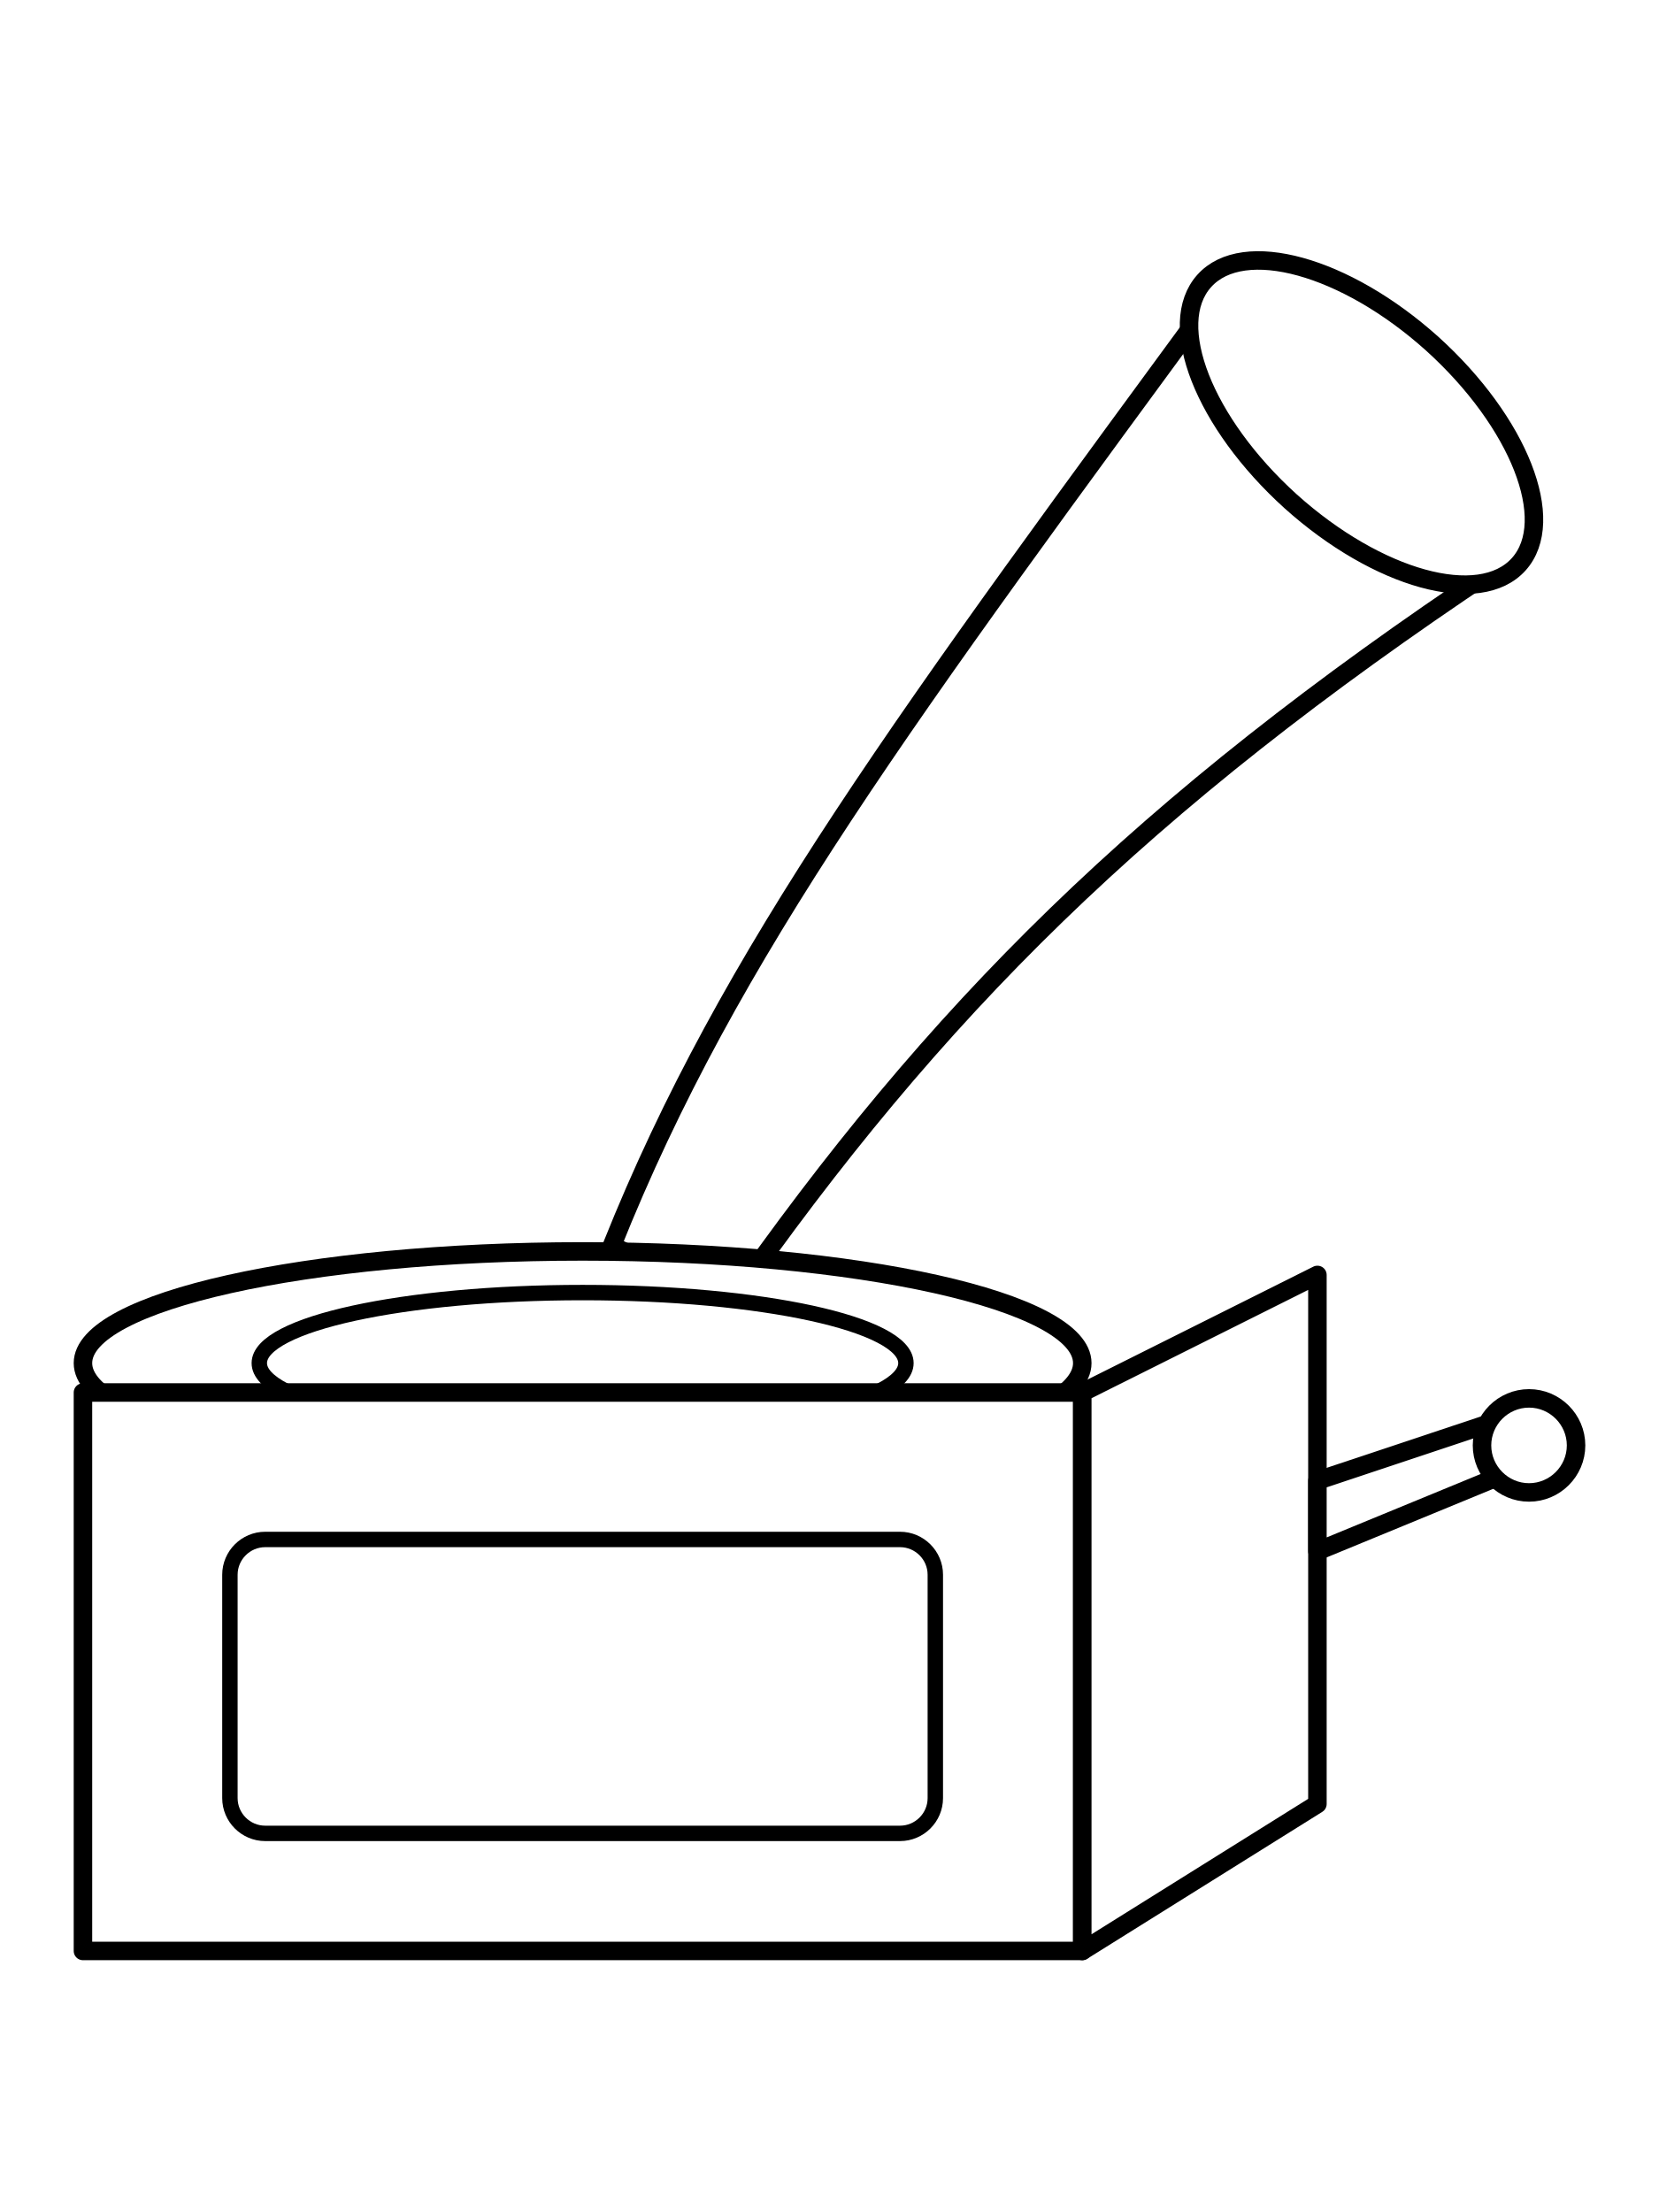
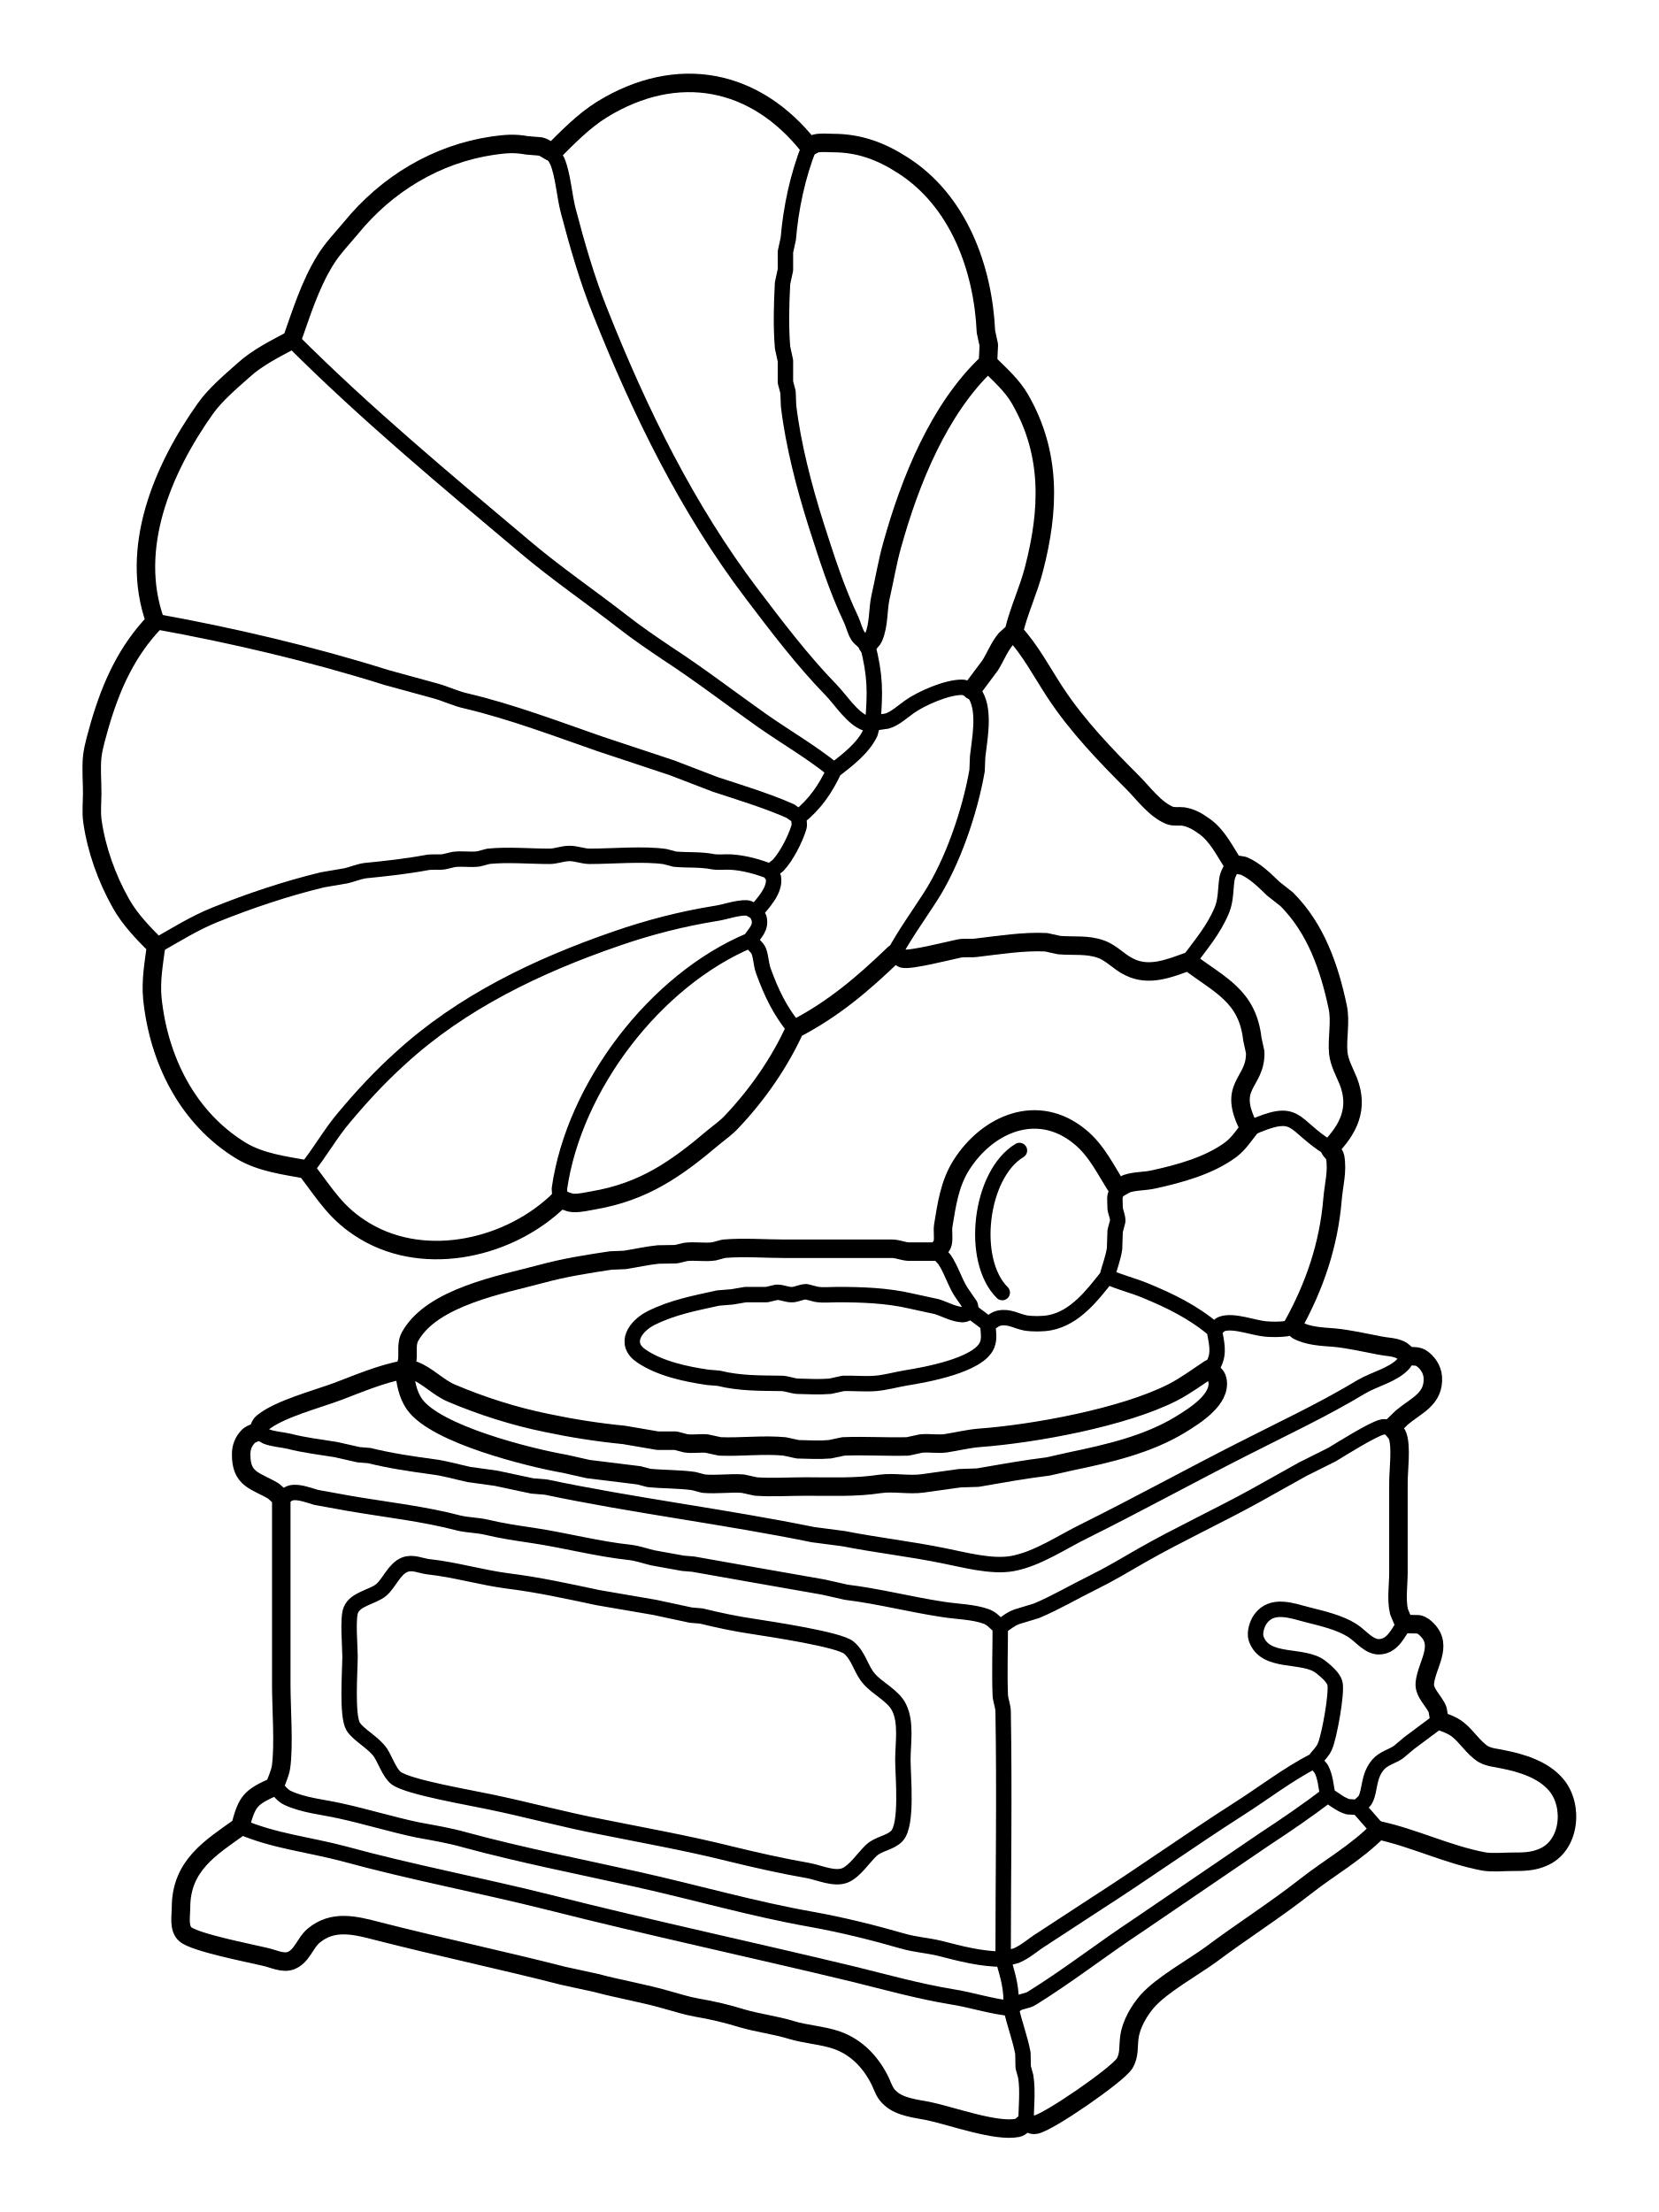
<svg xmlns="http://www.w3.org/2000/svg" version="1.1" viewBox="0 0 600 800" width="5.607in" height="7.476in" role="img" aria-label="The Phonograph, a picture to color">
  <rect width="600" height="800" fill="#fff" />
-   <g transform="translate(-55.039 -59.773) scale(1.063)" fill="#fff" data-bw="white" stroke="#000" stroke-width="6.292" stroke-linecap="round" stroke-linejoin="round">
-     <path d="M260 480 C300 380 360 300 470 150 L560 250 C440 330 370 400 300 500 Z" />
-     <path d="M568.5 248.2 C555.2 263 520.5 253.4 490.9 226.8 C461.4 200.1 448.2 166.6 461.5 151.8 C474.8 137 509.5 146.6 539.1 173.2 C568.6 199.9 581.8 233.4 568.5 248.2 Z" />
-     <path d="M420 520 C420 541 343.9 558 250 558 C156.1 558 80 541 80 520 C80 499 156.1 482 250 482 C343.9 482 420 499 420 520 Z" />
-     <path fill="none" stroke-width="5.243" d="M360 520 C360 533.3 310.8 544 250 544 C189.2 544 140 533.3 140 520 C140 506.7 189.2 496 250 496 C310.8 496 360 506.7 360 520 Z" />
-     <path d="M80 530 L420 530 L420 720 L80 720 Z" />
-     <path d="M420 530 L500 490 L500 670 L420 720 Z" />
-     <path fill="none" stroke-width="5.243" d="M142 580 L358 580 C364.6 580 370 585.4 370 592 L370 668 C370 674.6 364.6 680 358 680 L142 680 C135.4 680 130 674.6 130 668 L130 592 C130 585.4 135.4 580 142 580 Z" />
-     <path d="M500 560 L560 540 L568 556 L500 584 Z" />
-     <path d="M588 548 C588 556.8 580.8 564 572 564 C563.2 564 556 556.8 556 548 C556 539.2 563.2 532 572 532 C580.8 532 588 539.2 588 548 Z" />
+   <g transform="translate(-11.199 -13.534) scale(1.036)" fill="#fff" data-bw="white" stroke="#000" stroke-width="6.454" stroke-linecap="round" stroke-linejoin="round">
+     <path fill="none" stroke-width="5.379" d="M293.3 64.3 C289.3 74.4 286.9 85.6 286 96.4 L285 101 L285 107.3 L284 111.9 C283.6 119.1 283.4 127.1 284 134.4 L285 139 L285 146.5 L285.9 149.9 L286.1 154.8 C287.7 168.3 291.5 182.9 295.6 195.9 C299.3 207.4 302.8 218.6 308 229.5 C308.8 231.3 309.2 233.2 310.2 234.9 C311.1 236.3 312.6 237.1 313.7 238.3 M203.7 66.3 L205.4 69.4 C207.4 74.3 207.8 81.4 209.2 86.7 C212.3 98.5 215.8 110.7 220.4 122.1 C234.2 156.8 250.7 190.6 273.3 220.4 C282.2 232.1 290.8 243.5 301 254 C304.3 257.4 308.5 264.1 313.2 265.6 C313.9 265.9 314.8 265.2 315.5 265.5 M112.7 131.7 C138.5 157.5 166.3 180.6 194.1 204 C205.1 213.3 217 221.4 228.3 230.2 C233.3 234.1 238.6 237.7 243.8 241.2 C255 248.5 265.8 256.8 276.7 264.5 C285.1 270.4 294 275.5 302 282 M65 230 C92.1 234.9 119.4 241.3 145.8 249.6 L162.6 254.2 C166.4 255.2 169.9 257 173.7 257.8 C189.3 261.5 204.9 267.4 220.1 272.7 L245.4 281.1 L260.5 286.9 C269.3 289.8 278.3 292.5 286.7 296.2 L289.7 298.3 M313.7 238.3 C316.4 249 316.4 254.5 315.5 265.5 M350 254 L351.5 255.9 C354.7 261.7 352.8 271 352.1 277.2 L351.9 282.1 C349.4 296.4 343.4 314.1 335.5 326.3 C331.3 332.8 326.7 339.2 323 346 M350 254 C348.9 253.9 348 253 346.7 253 C341.5 252.9 332.5 256.8 328.3 259.8 C326 261.4 323.1 264.1 320.4 264.8 L315.5 265.5 M315.5 265.5 L314.6 269 C312 274.4 306.6 278.4 302 282 M302 282 C298.9 288.6 295.3 293.8 289.7 298.3 M289.7 298.3 C289.5 299.5 290.1 300.6 289.7 301.9 C288.4 306.1 285.4 312 282.4 315.2 L279.7 317.3 M441.3 314.7 C440.6 316.5 439.4 318 439.1 320.1 C438.6 323.7 438.8 327.2 437.4 330.7 C434.5 337.7 430.1 342.7 425.7 348.7 M279.7 317.3 C275.3 315.6 270.7 314.3 265.9 314 C263.9 313.9 261.8 314.2 259.8 313.9 C255.2 313 250.9 313.4 246.4 313 L243 312.1 C235.6 311 224.5 312 216.7 312 C214.3 312 212.1 311 209.6 311 C207.2 311 205 312 202.6 312 C195.6 312 188.2 311.3 181.3 312 L177.9 312.9 C175.1 313.3 172.1 312.7 169.2 313.1 L165.8 313.9 C163.8 314.2 161.7 313.8 159.7 314.2 C152.7 315.5 145.4 316.3 138.3 317 C136.1 317.3 133.8 318.3 131.6 318.8 L123.4 320.2 C110.6 323.3 98.1 327.5 85.9 332.4 C78.7 335.3 72 339.5 65.3 343.3 M279.7 317.3 C279.7 318.1 280.6 318.6 280.8 319.4 C281.6 323.8 277.1 328.4 274.7 331.3 M274.7 331.3 C273.5 331.1 272.8 330.1 271.4 330 C268 329.9 264.2 331.4 260.9 331.9 C249 333.8 237.3 336.8 225.8 340.8 C198.6 350.2 172.1 362.8 150.6 382.5 C143.6 388.8 137 395.9 131 403.1 C126.1 408.8 122.5 415.5 117.7 421.3 M274.7 331.3 L275.8 333.6 C276.6 337.1 274.3 338.7 272.7 341.3 M272.7 341.3 C239.5 355.2 211.2 392.4 206.1 428 L206.3 431.7 M272.7 341.3 C273.5 342.7 275.1 343.6 275.7 345.1 C276.5 347.2 276.5 349.8 277.3 352 C280.1 359.7 283.1 366 288.3 372.3 M447 407 C464.4 399.2 461.3 405.6 475 414 M401 428 C400.8 429.1 400.1 429.9 400 431.3 L400.1 434.9 C400.3 436.5 401.1 437.8 401 439.4 L400.1 442.8 L399.9 448.9 C399.5 452 398.1 455.6 397.3 458.7 M338 450 L340.5 452.7 C342.8 456.1 344 460.3 346.2 463.9 L349.5 468.7 L350 471 M397.3 458.7 C401.6 460.7 406 461.7 410.4 463.5 C419.2 467.1 427.4 471.1 434.7 477.3 M397.3 458.7 C392.1 465.3 386.1 473.1 377.4 474.8 C374.9 475.3 371.3 475.3 368.8 474.9 C365.7 474.3 363.1 472.5 359.7 473.2 C358 473.5 357.1 474.7 355.7 475.3 M350 471 L355.7 475.3 M350 471 C348.9 471.1 348.1 472 346.7 472 C343.6 471.8 340.7 470.1 337.8 469.2 L328.6 467.2 C320.4 465.3 311.6 465 303.2 465 C300.8 465 298.1 465.3 295.8 464.9 L292.3 464 C290.7 464 289.3 464.8 287.7 465 C285.6 465.2 283.9 464.1 281.9 464.2 L278.5 465 L271.1 465 L266.4 465.8 L261.5 466.2 C253.4 468 245.7 469.4 238.1 473.2 C232.7 475.9 228.2 482.1 234.8 486.5 C241.3 490.9 250.4 492.8 258 493.9 L261.7 494.2 C268.9 496 276.1 495.9 283.5 496 C285.5 496 287.3 496.9 289.3 497 C293 497.1 296.9 497.3 300.6 497 L305.2 496 C308.9 495.9 312.7 496.3 316.5 496 C320 495.7 323.5 494.7 327 494.1 C333.9 493 352.5 489.7 355.4 482.6 C356.4 480.2 355.7 477.8 355.7 475.3 M462 476 L459.9 476.9 C457.6 477.2 454.9 477.2 452.6 477 C448.3 476.6 441.6 473.9 437.5 475.2 C436.2 475.6 435.7 476.9 434.7 477.3 M434.7 477.3 C435.4 481.4 436.6 485.2 434.6 489.1 L433 491 M502.3 486.3 C501.6 487.2 501.5 488.5 500.5 489.4 C496.9 493.1 490.7 494.5 486.2 497.1 C472.6 505.3 458.2 512 444.1 519.2 C425.8 528.5 407.8 538.4 389.5 547.5 C381.5 551.4 373 557.3 364.2 558.9 C356.9 560.2 347.5 557.6 340.4 556.2 C328.7 553.8 317 552.5 305.3 550.2 L294.6 548.8 C263.7 542.5 232.3 538.7 201.4 532.2 L196.6 531.8 L183.9 529.1 L174.5 527.8 C170.3 526.9 166 525.6 161.8 525.1 C154.4 524.1 147 523 139.7 521.2 L136 520.9 L128 519.1 C122.5 518.2 117.1 517.6 111.7 516.2 C109.1 515.6 106.2 515.5 103.7 514.5 L100.7 512.7 M496.7 511.3 C495.5 511.5 494.4 510.9 493.1 511.3 C489.6 512.3 479.5 518.6 475.9 520.8 L465.5 526 L449.4 535 C436.2 542.3 422.5 548.6 409.5 556 C403.8 559.3 398.1 562.7 392.2 565.6 C385.7 568.8 379.3 572.6 372.6 575.4 L366 577.4 C363.6 578.2 362 579.7 360 581 M109 536 C110.5 535.5 111.4 534.2 113.2 534.1 C115.6 533.9 118.8 535.1 121.2 535.8 L132.8 537.9 C145.6 540.1 158.7 541.5 171.2 544.8 C174.3 545.5 177.6 545.5 180.6 546.2 C186 547.5 191.5 548.3 196.9 549.1 C208.2 550.8 219.4 553.8 230.7 555 C233.4 555.3 236.1 556.3 238.7 556.9 L249.2 558.8 L252.8 559.1 L270.3 562.2 L298.2 567.1 L306.2 568.9 C317.6 570.3 328.7 573.2 340 574.9 C344.9 575.7 350.6 575.7 355.2 577.4 C357.3 578.2 358.3 579.8 360 581 M501 580 C498.9 583.1 497.1 587.4 492.9 587.9 C488.9 588.5 485.9 584.1 482.8 582.2 C478.3 579.4 472.5 578.1 467.4 576.8 C461.9 575.4 454.9 572.6 450.8 578.3 C449.6 580 448.7 583 449.3 585 C452.4 594.3 465.9 590.1 472 595.1 C473.6 596.4 476.2 598.5 476.8 600.6 C477.7 603.7 474.8 619.6 473.3 622.8 C472.5 624.7 470.9 626 469.7 627.7 M360 581 C360 588.9 359.7 596.9 360 604.8 C360.1 606.8 361 608.6 361 610.6 C361.5 639.4 361 668.2 361 697 M513.3 613.7 L502.7 621.6 L498.9 624.8 C496.6 626.3 493.8 626.9 491.9 629.1 C488.4 633.2 489.2 637.9 487.5 641.2 C486.9 642.4 485.6 642.9 485 644 M469.7 627.7 L472 630.5 C473.5 633.2 473.7 636.7 474.3 639.7 M469.7 627.7 C460.3 632.5 451.9 639.1 442.9 644.8 C426.5 655.3 410.5 666.7 394 677.3 L374.4 690.1 C371.5 691.9 368.7 694.5 365.5 695.8 L361 697 M106.7 636.7 C108.2 638 109.4 639.9 111.2 640.7 C116.7 643.3 123.6 643.9 129.4 645.2 C138.6 647.2 147.6 650 156.7 651.9 C162.1 652.9 167.6 653.8 172.9 655.3 C192.8 660.7 213.3 664.7 233.5 669.2 C253.7 673.7 273.7 679.5 294.1 683.1 C304.7 685 315.6 687.7 326 690.7 C330.1 691.9 334.6 692.2 338.8 693.2 C346.2 695.1 353.3 697 361 697 M474.3 639.7 C476.5 641.1 478.9 643.1 481.4 643.8 L485 644 M474.3 639.7 C467.1 645.2 459.6 650.3 452 655.3 L408.1 685.2 C395.7 693.4 383.8 702.7 371.1 710.6 C369.4 711.7 367.4 711.6 365.7 712.6 L363.8 714.2 M485 644 L492 652 M94.7 650.7 C106.1 655.7 118.7 657 130.8 660.2 C154.5 666.7 178.7 671.2 202.6 677.2 C237.8 686.1 273.3 693.7 308.6 702.2 C320 705 331.4 708.2 342.9 710.1 C350 711.2 356.7 713.5 363.8 714.2 M361 697 C362.9 703.8 364 706.9 363.8 714.2 M363.8 714.2 C364.9 719.4 366.9 724.5 367.9 729.8 L368 734.7 L368.9 738 C369.7 743.1 369 748.8 369 754 M152.1 559.3 C154.9 558.2 157.7 559.7 160.3 560 C169.7 561 178.9 563.8 188.3 565 C198.8 566.3 209.2 568.6 219.6 570.8 L239.4 574.2 L252 576.9 L255.6 577.2 C261.7 578.7 267.9 580 274.1 580.9 C279.8 581.8 304 585.4 307.2 588.3 C310.7 591.3 311.3 595.8 314.2 599.1 C317.2 602.6 322.7 605 324.7 609.2 C327.3 614.4 326 621.7 326 627.4 C326 633.1 327.7 650 323.9 654 C321.5 656.5 317.5 656.6 314.9 659.1 C312.3 661.6 309.2 666.3 305.9 667.7 C302.2 669.3 296.8 666.8 293.1 666.1 C283.9 664.5 274.6 662.4 265.6 660.2 C250.8 656.5 235.6 653.8 220.7 650.8 C207.7 648.3 194.9 644.8 181.9 642.1 C175.5 640.7 153.4 637 149.1 633.8 C146.8 632 145.3 627.5 143.7 625 C141.3 621.4 136.1 618.9 134.1 615.8 C131.8 611.9 133 596.5 133 591.3 C133 587.7 132.1 578 133.3 575.1 C134.9 571.2 140.9 570.6 143.9 568.1 C146.8 565.6 148.4 560.8 152.1 559.3 Z" />
+     <path fill="none" stroke-width="5.379" d="M360.7 464.3 C349.3 453 352.9 423 366.7 414.7" />
+     <path fill="none" d="M293.3 64.3 C274.5 40.4 247.3 35.2 221.1 51.2 C214.5 55.3 209.1 60.9 203.7 66.3 M293.3 64.3 L295.4 63.2 C297.4 62.7 299.6 63 301.6 63 C310.7 63 318.3 65.8 325.9 70.7 C345.4 83.1 354 106.7 355 128.9 L356 133.5 L355.7 139.7 M203.7 66.3 C202.2 65.7 201.1 64.6 199.5 64.2 L194.7 63.8 C190.3 63 187.3 63.3 182.9 63.9 C163.2 66.8 145.8 77.3 133.2 92.8 C130.1 96.5 126.8 99.9 124.3 104 C119 112.6 116 122.4 112.7 131.7 M112.7 131.7 C106.9 134.8 100.6 137.9 95.7 142.4 C91.3 146.3 85.9 150.9 82.5 155.7 C67.6 176.7 55.8 204.4 65 230 M355.7 139.7 C359.7 143.7 364.1 147.5 366.9 152.4 C377.9 171.5 377.1 191.1 371.8 211.6 C369.9 219.1 366.5 226.1 364.7 233.7 M355.7 139.7 C338.6 155.7 328.5 181 322.3 203.2 C320.6 209.2 319.6 215.4 318.2 221.5 C317.2 226.1 317.7 231 315.8 235.5 C315.3 236.7 314.3 237.3 313.7 238.3 M65 230 C55.1 240.3 49.7 252.3 45.7 265.9 C44.7 269.6 43.4 273.6 43 277.3 C42.6 281.4 43 285.8 43 289.9 C43 293.1 42.6 296.6 43.1 299.9 C44.5 309.7 48.1 319.7 53 328.4 C56.2 334.1 60.8 338.8 65.3 343.3 M364.7 233.7 C370.6 240.1 374.5 247.7 379.3 255 C386.9 266.5 396.6 276.6 406.3 286.3 C410 290 414 295.6 419.1 297.7 C420.6 298.3 422.3 297.9 423.9 298.1 C426.6 298.5 429 299.9 431.2 301.5 C435.7 304.6 438.4 310.2 441.3 314.7 M364.7 233.7 L361.9 236.2 C359.7 238.8 358.3 242.4 356.5 245.3 L350 254 M441.3 314.7 L444.9 315.3 C448.9 317 452.3 320.4 455.3 323.3 L460 327 C470.2 337.2 474.9 350.9 477.8 364.6 C478.9 369.8 477.5 375.4 478 380.7 C478.4 384.2 480.2 387.3 481.5 390.5 C485.2 400 481.6 407.2 475 414 M65.3 343.3 C64.5 349.4 63.4 355.4 64 361.6 C66.2 383 76.3 403.5 95.2 414.9 C102 418.9 110.1 419.9 117.7 421.3 M323 346 L326 347.7 C328.5 348.4 342.2 344.9 345.6 344.2 C347.6 343.8 349.7 344.2 351.8 343.9 C359.4 343 368.3 341.6 376 342 L380.6 343 C385.5 343.4 390.4 342.7 395.1 344.4 C398.9 345.7 401.4 348.9 405 350.6 C411.9 354.1 419.1 351.1 425.7 348.7 M323 346 C312.1 356.5 301.8 365.3 288.3 372.3 M425.7 348.7 C436.4 356.9 446.3 360.6 448 375.8 L449 380.4 C449.3 391.5 438.8 391.6 447 407 M288.3 372.3 C283 384 275.2 395.2 266.4 404.5 C264.4 406.7 262.2 408.2 260 410 C246.8 421.2 235.5 429.1 218 432.1 C215.5 432.5 213.5 433.1 210.9 433 C209.2 432.9 207.9 432 206.3 431.7 M447 407 C445 409.5 443.3 412.2 440.6 414.3 C433 420 422.6 422.8 413.5 424.8 C410.4 425.5 407.1 425.3 404.1 426.3 L401 428 M475 414 C475.4 415.1 476.6 415.6 476.9 417 C477.8 421.9 476.4 426.8 476 431.6 C474.7 447.5 469.8 462 462 476 M117.7 421.3 C124.5 430.1 128.2 436.9 138.3 442.9 C159.8 455.7 189.3 448.6 206.3 431.7 M401 428 C396.9 421.7 393.8 414.8 387.8 409.9 C373.1 397.8 355.6 405.3 346.4 419.8 C342.3 426.3 341.3 433.6 340.1 440.9 C339.8 442.9 340.3 445 339.9 447 C339.6 448.4 338.4 448.9 338 450 M338 450 L328 450 C326 449.9 324.2 449 322.2 449 L284.7 449 C277.8 449 270.5 448.4 263.5 449 L260.1 449.9 C256.9 450.4 253.5 449.7 250.2 450.1 L246.8 450.9 L240.6 451 C236.7 451.4 232.8 452.3 228.9 452.9 L224 453.1 C216 454.3 207.7 455.6 199.7 457.8 C185.9 461.5 161.9 465.8 154.1 479.4 C152.3 482.4 153.6 485.7 152.8 488.9 L151.8 491.2 M462 476 L463.8 477.5 C467.5 479.5 472.4 479.7 476.4 480 C481.8 480.5 487.3 481.8 492.6 482.8 C495 483.3 497.2 483.2 499.5 484.2 C500.7 484.7 501.3 485.7 502.3 486.3 M502.3 486.3 C503.9 486.8 505.1 486.2 506.8 487.1 C509.1 488.5 510.8 491.1 511 493.8 C511.5 501.5 505.2 503.7 500.2 507.9 L496.7 511.3 M151.8 491.2 C153 491.5 154.1 491 155.4 491.5 C160.1 493.3 163.7 497.4 168.4 499.4 C179 503.9 190.3 507.5 201.6 509.8 C210.6 511.7 219.6 513.1 228.7 514 L240.4 516 L246.7 516 L250.1 516.9 C252.5 517.3 255.1 516.8 257.5 517 L262.1 518 C269.6 518.3 277.3 517.3 284.7 518 L289.3 519 C293 519.1 296.9 519.3 300.5 519 L305.2 518 C312.7 517.7 320.2 518.2 327.7 518 L332.3 517 C335.2 516.7 338.2 517.3 341 516.9 C344.9 516.3 348.9 515.3 352.8 515 C371.8 513.6 403 507.9 420.1 499.2 C424.6 496.9 428.8 493.8 433 491 M433 491 C433.8 492.4 435.5 493 435.8 494.8 C437.2 501.6 427.7 507.4 423 510.3 C411.6 517.3 397.7 520.5 384.7 523.2 L376.7 525 C368.5 526 360.2 527.5 352.1 528.9 L345.9 529.1 L333 530.9 C328.1 531.6 322.9 530.4 318 531.1 C309.5 532.4 300.9 532 292.2 532 C286.4 532 280.5 532.4 274.7 532 L270.1 531 C265.6 530.7 261 531.4 256.4 531 L253 530.1 C248.3 529.4 242.1 529.5 237.3 529 L233.9 528.1 L216.1 525.9 L208.1 524.1 C195.5 521.9 163.1 513.8 155.6 503.4 C152.9 499.6 152.5 495.5 151.8 491.2 M151.8 491.2 C143.9 492.7 136.6 495.8 129 498.7 C121.6 501.5 108.3 504.9 102.5 509.7 C101.4 510.6 101.5 511.8 100.7 512.7 M496.7 511.3 C497.1 512.4 498.3 513.1 498.7 514.3 C500.1 518.2 499 526.2 499 530.6 L499 562 C499 566.3 498.2 571.5 499.2 575.7 L501 580 M100.7 512.7 C99.8 513.4 98.6 513.5 97.6 514.4 C95.8 516.2 95 518.3 95 520.7 C94.9 529.7 100.1 529.9 106.3 533.6 L109 536 M109 536 L109 601.2 C109 609.2 110 622.6 108.9 630 C108.5 632.4 107.4 634.5 106.7 636.7 M501 580 L506 580.1 C507.3 580.4 508.1 581.1 509 582 C514.7 587.7 508.8 594.3 508.2 600.7 C507.9 604.1 511.6 607 512.7 610 L513.3 613.7 M513.3 613.7 C515.5 614.6 517.8 615.3 519.7 616.8 C522.9 619.3 525.1 623.2 528.6 625.4 C530.7 626.6 533.1 626.7 535.3 627.2 C542 628.5 549.6 630.8 554.1 636.2 C560.2 643.4 559 657.6 549.3 661.5 C545.8 663 542.5 663 538.7 663 C535.5 663 531.9 663.4 528.8 662.9 C516.1 660.5 504.5 654.7 492 652 M106.7 636.7 C98.2 640.5 97.1 641.7 94.7 650.7 M94.7 650.7 C84.3 658.1 74 664.3 74 679 C74 681.8 73.1 686.2 75.5 688.3 C78.8 691.2 98 694.9 103.4 696.2 C106.2 696.8 109.6 698.6 112.4 697.5 C116.3 695.9 117.2 691.5 120.2 688.9 C127 683.1 134.9 685.2 142.6 687.2 C164.1 692.7 185.9 697.3 207.4 702.8 L218.9 705.3 C227.1 707.5 235.7 708.9 243.9 711.3 C247.2 712.2 250.6 713.3 254 713.9 C259.4 714.8 264.8 716.1 270 717.7 C275.5 719.3 281.4 720 287 721.7 C292.2 723.3 297.8 723.5 303 725.3 C310 727.8 314.9 733.1 318.1 739.6 C319.2 742 319.6 743.8 321.7 745.6 C324.9 748.6 330.6 749.2 334.8 750 C343 751.7 358.4 757.4 366 755.9 C367.4 755.6 367.9 754.4 369 754 M492 652 C483.8 660.2 475.2 664.8 466.3 671.8 C455.7 680.1 444.3 687.3 433.5 695.4 C427 700.1 416.5 705.9 411.4 711.6 C408.5 714.9 405.7 719.7 405.1 724.1 C404.6 727.3 405.2 730.4 403.4 733.4 C401 737.3 376.9 754 372.3 754.8 C370.8 755.1 370.1 754 369 754" />
  </g>
</svg>
